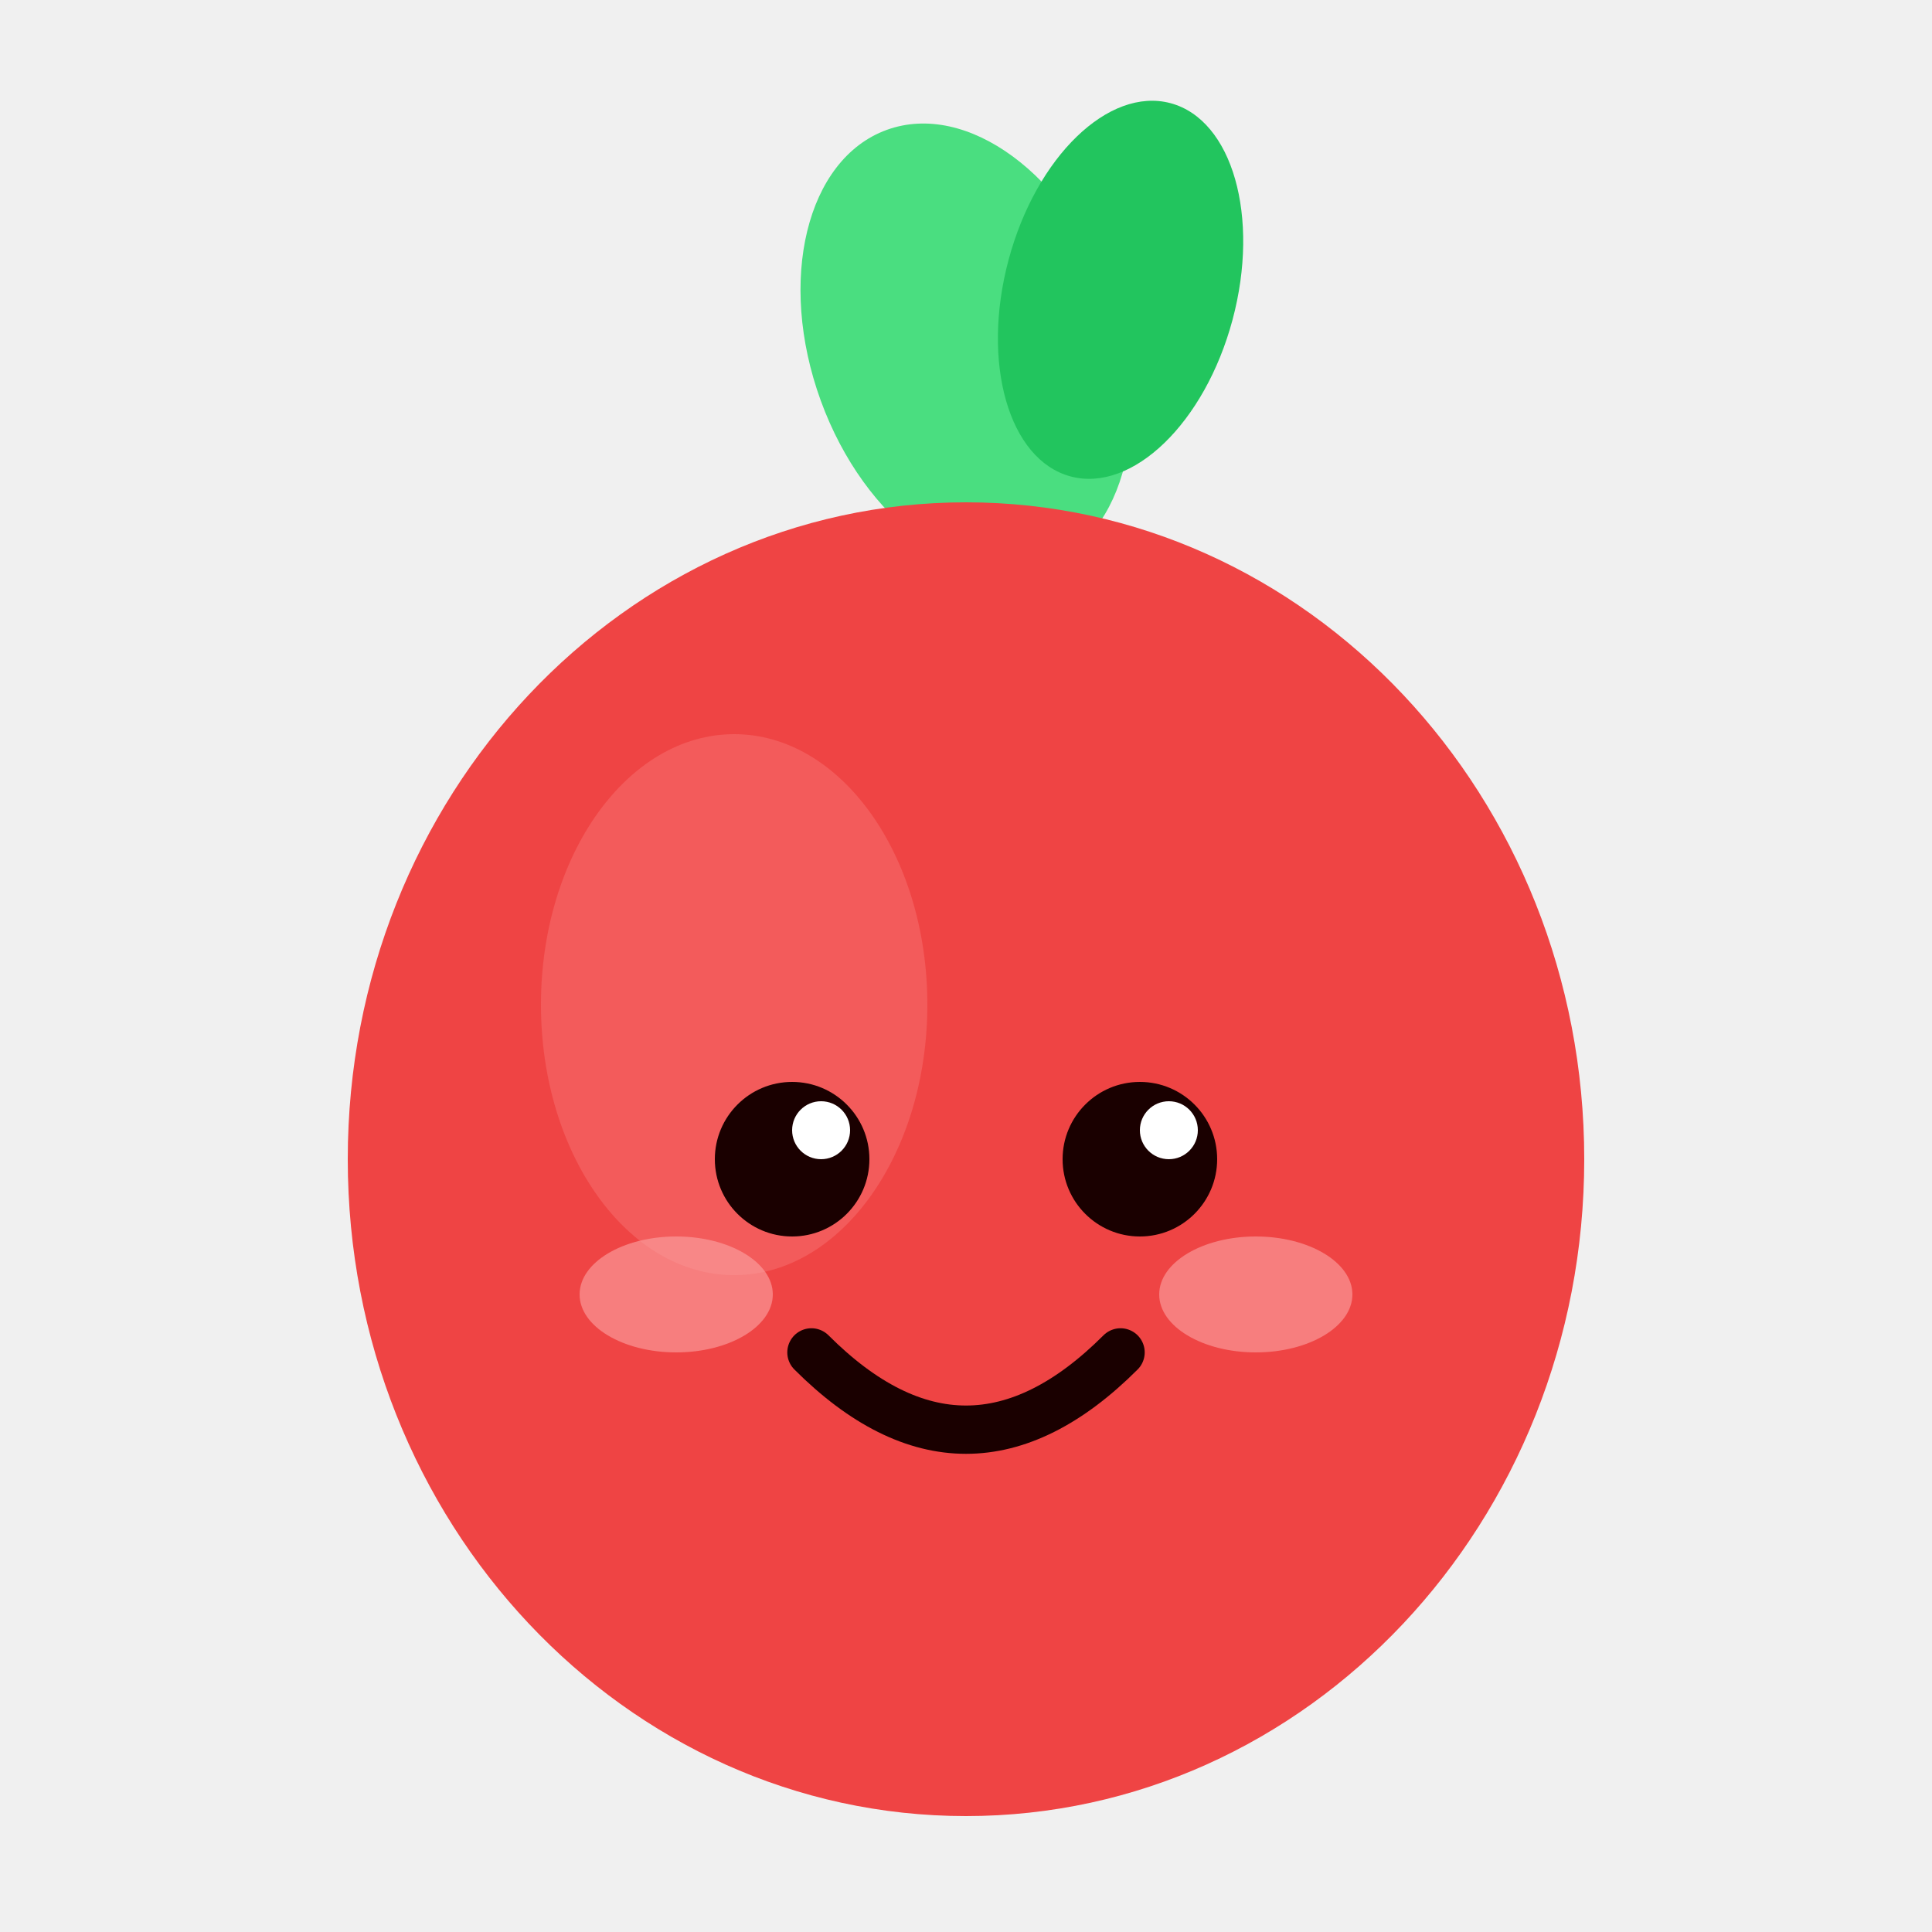
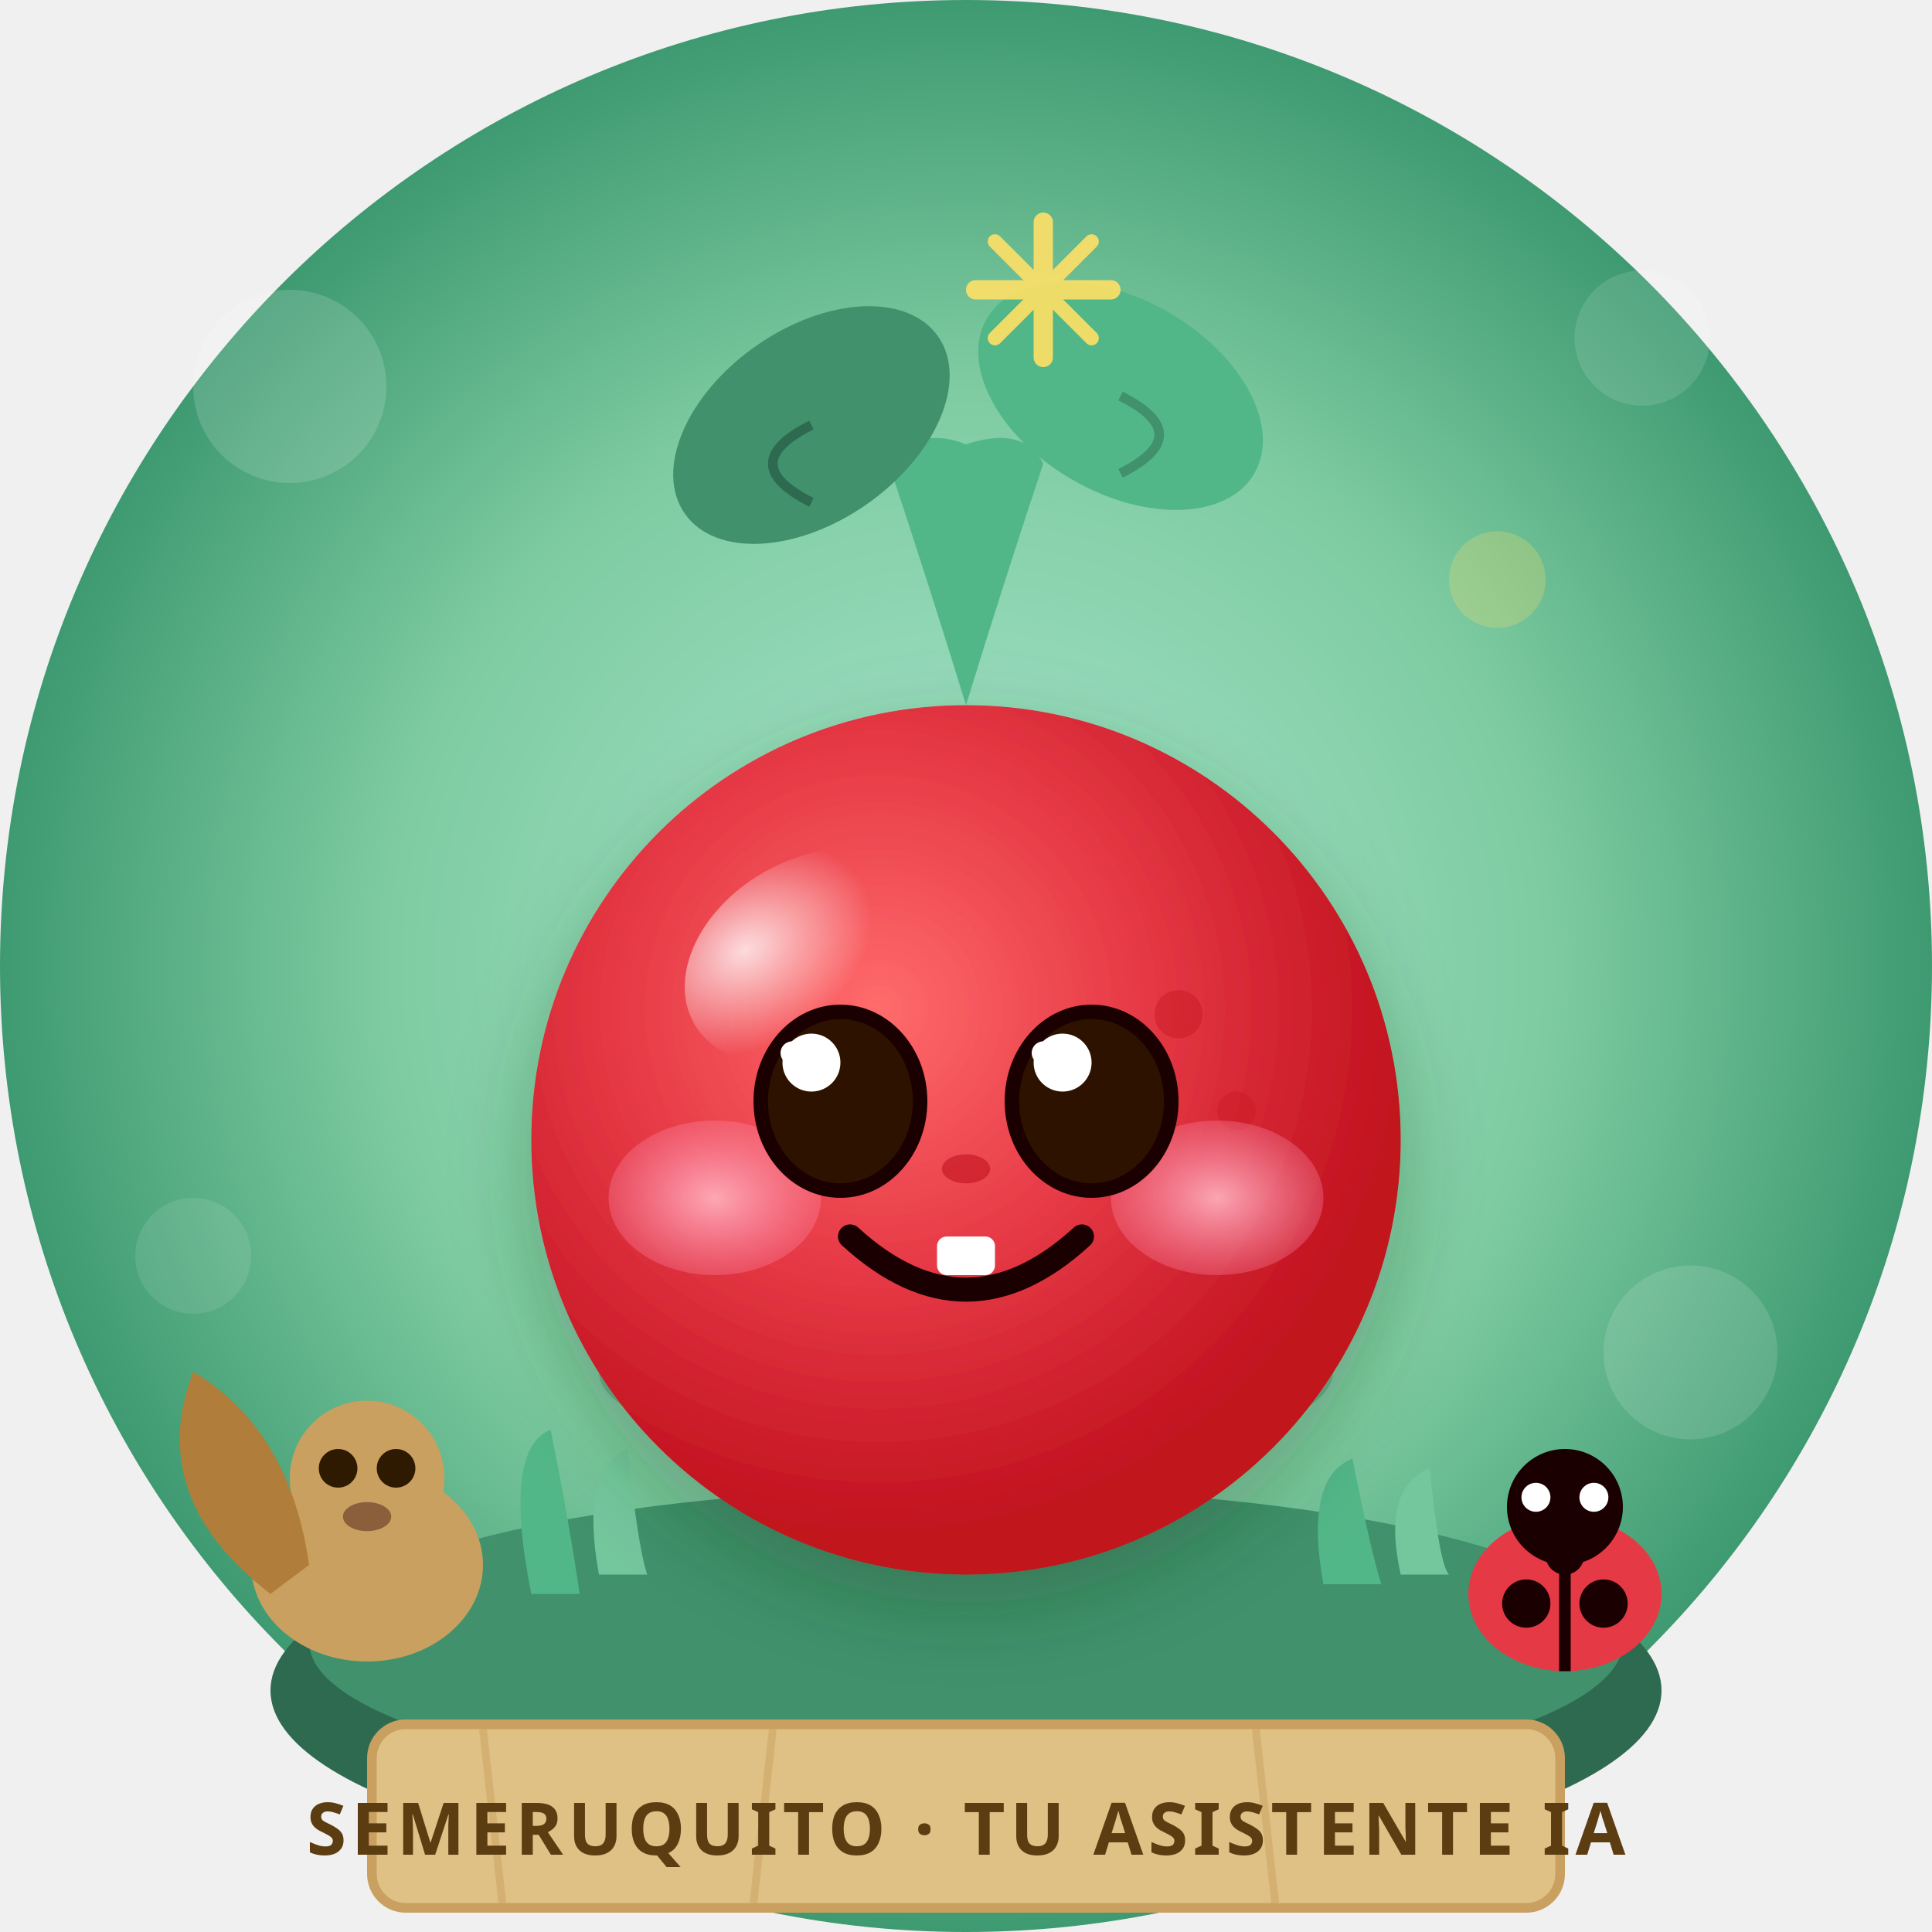
- <svg xmlns="http://www.w3.org/2000/svg" viewBox="0 0 100 100">
-   <ellipse cx="50" cy="18" rx="8" ry="12" fill="#4ade80" transform="rotate(-20,50,18)" />
-   <ellipse cx="58" cy="15" rx="6" ry="10" fill="#22c55e" transform="rotate(15,58,15)" />
-   <ellipse cx="50" cy="60" rx="32" ry="34" fill="#ef4444" />
-   <ellipse cx="38" cy="52" rx="10" ry="14" fill="#f87171" opacity="0.5" />
-   <circle cx="41" cy="60" r="4" fill="#1a0000" />
-   <circle cx="59" cy="60" r="4" fill="#1a0000" />
-   <circle cx="42.5" cy="58.5" r="1.5" fill="#fff" />
-   <circle cx="60.5" cy="58.5" r="1.5" fill="#fff" />
-   <path d="M42 70 Q50 78 58 70" stroke="#1a0000" stroke-width="2.5" fill="none" stroke-linecap="round" />
-   <ellipse cx="35" cy="67" rx="5" ry="3" fill="#fca5a5" opacity="0.6" />
-   <ellipse cx="65" cy="67" rx="5" ry="3" fill="#fca5a5" opacity="0.6" />
+ <svg xmlns="http://www.w3.org/2000/svg" viewBox="0 0 200 200">
+   <defs>
+     <radialGradient id="bg" cx="50%" cy="50%" r="50%">
+       <stop offset="0%" stop-color="#a8e6cf" />
+       <stop offset="60%" stop-color="#7ecba1" />
+       <stop offset="100%" stop-color="#3d9970" />
+     </radialGradient>
+     <radialGradient id="cherry" cx="40%" cy="35%" r="60%">
+       <stop offset="0%" stop-color="#ff6b6b" />
+       <stop offset="50%" stop-color="#e63946" />
+       <stop offset="100%" stop-color="#c1121f" />
+     </radialGradient>
+     <radialGradient id="shine" cx="30%" cy="30%" r="50%">
+       <stop offset="0%" stop-color="#ffffff" stop-opacity="0.8" />
+       <stop offset="100%" stop-color="#ffffff" stop-opacity="0" />
+     </radialGradient>
+     <radialGradient id="cheek" cx="50%" cy="50%" r="50%">
+       <stop offset="0%" stop-color="#ffb3c1" stop-opacity="0.9" />
+       <stop offset="100%" stop-color="#ff8fab" stop-opacity="0.3" />
+     </radialGradient>
+     <filter id="shadow" x="-20%" y="-20%" width="140%" height="140%">
+       <feDropShadow dx="0" dy="3" stdDeviation="4" flood-color="#1a3d2b" flood-opacity="0.3" />
+     </filter>
+     <filter id="glow" x="-30%" y="-30%" width="160%" height="160%">
+       <feGaussianBlur stdDeviation="3" result="blur" />
+       <feMerge>
+         <feMergeNode in="blur" />
+         <feMergeNode in="SourceGraphic" />
+       </feMerge>
+     </filter>
+   </defs>
+   <circle cx="100" cy="100" r="100" fill="url(#bg)" />
+   <circle cx="30" cy="40" r="10" fill="#ffffff" opacity="0.15" />
+   <circle cx="170" cy="35" r="7" fill="#ffffff" opacity="0.12" />
+   <circle cx="20" cy="130" r="6" fill="#ffffff" opacity="0.1" />
+   <circle cx="175" cy="140" r="9" fill="#ffffff" opacity="0.13" />
+   <circle cx="155" cy="60" r="5" fill="#ffe066" opacity="0.25" />
+   <circle cx="40" cy="155" r="5" fill="#ffe066" opacity="0.2" />
+   <ellipse cx="100" cy="175" rx="72" ry="20" fill="#2d6a4f" />
+   <ellipse cx="100" cy="170" rx="68" ry="16" fill="#40916c" />
+   <path d="M55 165 Q52 150 57 148 Q59 158 60 165Z" fill="#52b788" />
+   <path d="M62 163 Q60 152 65 150 Q66 160 67 163Z" fill="#74c69d" />
+   <path d="M137 164 Q135 153 140 151 Q142 161 143 164Z" fill="#52b788" />
+   <path d="M145 163 Q143 154 148 152 Q149 162 150 163Z" fill="#74c69d" />
+   <ellipse cx="38" cy="162" rx="12" ry="10" fill="#c9a060" />
+   <ellipse cx="38" cy="153" rx="8" ry="8" fill="#c9a060" />
+   <path d="M28 165 Q15 155 20 142 Q30 148 32 162Z" fill="#b07d3a" />
+   <circle cx="35" cy="152" r="2" fill="#2d1a00" />
+   <circle cx="41" cy="152" r="2" fill="#2d1a00" />
+   <ellipse cx="38" cy="157" rx="2.5" ry="1.5" fill="#8b5e3c" />
+   <ellipse cx="162" cy="165" rx="10" ry="8" fill="#e63946" />
+   <circle cx="162" cy="165" r="8" fill="#e63946" />
+   <circle cx="162" cy="156" r="6" fill="#1a0000" />
+   <circle cx="158" cy="166" r="2.5" fill="#1a0000" />
+   <circle cx="166" cy="166" r="2.5" fill="#1a0000" />
+   <circle cx="162" cy="161" r="2" fill="#1a0000" />
+   <line x1="162" y1="158" x2="162" y2="173" stroke="#1a0000" stroke-width="1.2" />
+   <circle cx="159" cy="155" r="1.5" fill="#ffffff" />
+   <circle cx="165" cy="155" r="1.5" fill="#ffffff" />
+   <ellipse cx="100" cy="142" rx="38" ry="10" fill="#1a3d2b" opacity="0.2" />
+   <circle cx="100" cy="118" r="45" fill="url(#cherry)" filter="url(#shadow)" />
+   <ellipse cx="84" cy="99" rx="14" ry="10" fill="url(#shine)" transform="rotate(-30,84,99)" />
+   <circle cx="122" cy="105" r="2.5" fill="#c1121f" opacity="0.4" />
+   <circle cx="128" cy="115" r="2" fill="#c1121f" opacity="0.3" />
+   <ellipse cx="74" cy="124" rx="11" ry="8" fill="url(#cheek)" />
+   <ellipse cx="126" cy="124" rx="11" ry="8" fill="url(#cheek)" />
+   <ellipse cx="87" cy="114" rx="9" ry="10" fill="#1a0000" />
+   <ellipse cx="87" cy="114" rx="7.5" ry="8.5" fill="#2d1200" />
+   <circle cx="84" cy="110" r="3" fill="#ffffff" />
+   <circle cx="82" cy="109" r="1.2" fill="#ffffff" />
+   <ellipse cx="113" cy="114" rx="9" ry="10" fill="#1a0000" />
+   <ellipse cx="113" cy="114" rx="7.5" ry="8.5" fill="#2d1200" />
+   <circle cx="110" cy="110" r="3" fill="#ffffff" />
+   <circle cx="108" cy="109" r="1.2" fill="#ffffff" />
+   <ellipse cx="100" cy="121" rx="2.5" ry="1.5" fill="#c1121f" opacity="0.6" />
+   <path d="M88 128 Q100 139 112 128" stroke="#1a0000" stroke-width="2.5" fill="none" stroke-linecap="round" />
+   <rect x="97" y="128" width="6" height="4" rx="1" fill="#ffffff" />
+   <path d="M100 73 Q96 60 92 48 Q95 44 100 46 Q106 44 108 48 Q104 60 100 73Z" fill="#52b788" />
+   <ellipse cx="84" cy="44" rx="16" ry="10" fill="#40916c" transform="rotate(-35,84,44)" />
+   <path d="M84 44 Q76 48 84 52" stroke="#2d6a4f" stroke-width="1" fill="none" />
+   <ellipse cx="116" cy="41" rx="16" ry="10" fill="#52b788" transform="rotate(30,116,41)" />
+   <path d="M116 41 Q124 45 116 49" stroke="#40916c" stroke-width="1" fill="none" />
+   <g transform="translate(108,30)" opacity="0.9">
+     <line x1="0" y1="-7" x2="0" y2="7" stroke="#ffe066" stroke-width="2" stroke-linecap="round" />
+     <line x1="-7" y1="0" x2="7" y2="0" stroke="#ffe066" stroke-width="2" stroke-linecap="round" />
+     <line x1="-5" y1="-5" x2="5" y2="5" stroke="#ffe066" stroke-width="1.5" stroke-linecap="round" />
+     <line x1="5" y1="-5" x2="-5" y2="5" stroke="#ffe066" stroke-width="1.5" stroke-linecap="round" />
+   </g>
+   <rect x="38" y="178" width="124" height="20" rx="4" fill="#c9a060" />
+   <rect x="39" y="179" width="122" height="18" rx="3" fill="#dfc185" />
+   <line x1="50" y1="179" x2="52" y2="197" stroke="#c9a060" stroke-width="0.8" opacity="0.5" />
+   <line x1="80" y1="179" x2="78" y2="197" stroke="#c9a060" stroke-width="0.8" opacity="0.5" />
+   <line x1="130" y1="179" x2="132" y2="197" stroke="#c9a060" stroke-width="0.8" opacity="0.5" />
+   <text x="100" y="192" text-anchor="middle" font-family="'Arial Black',sans-serif" font-size="7.5" font-weight="900" fill="#5c3d11" letter-spacing="0.5">SEMERUQUITO · TU ASISTENTE IA</text>
</svg>
